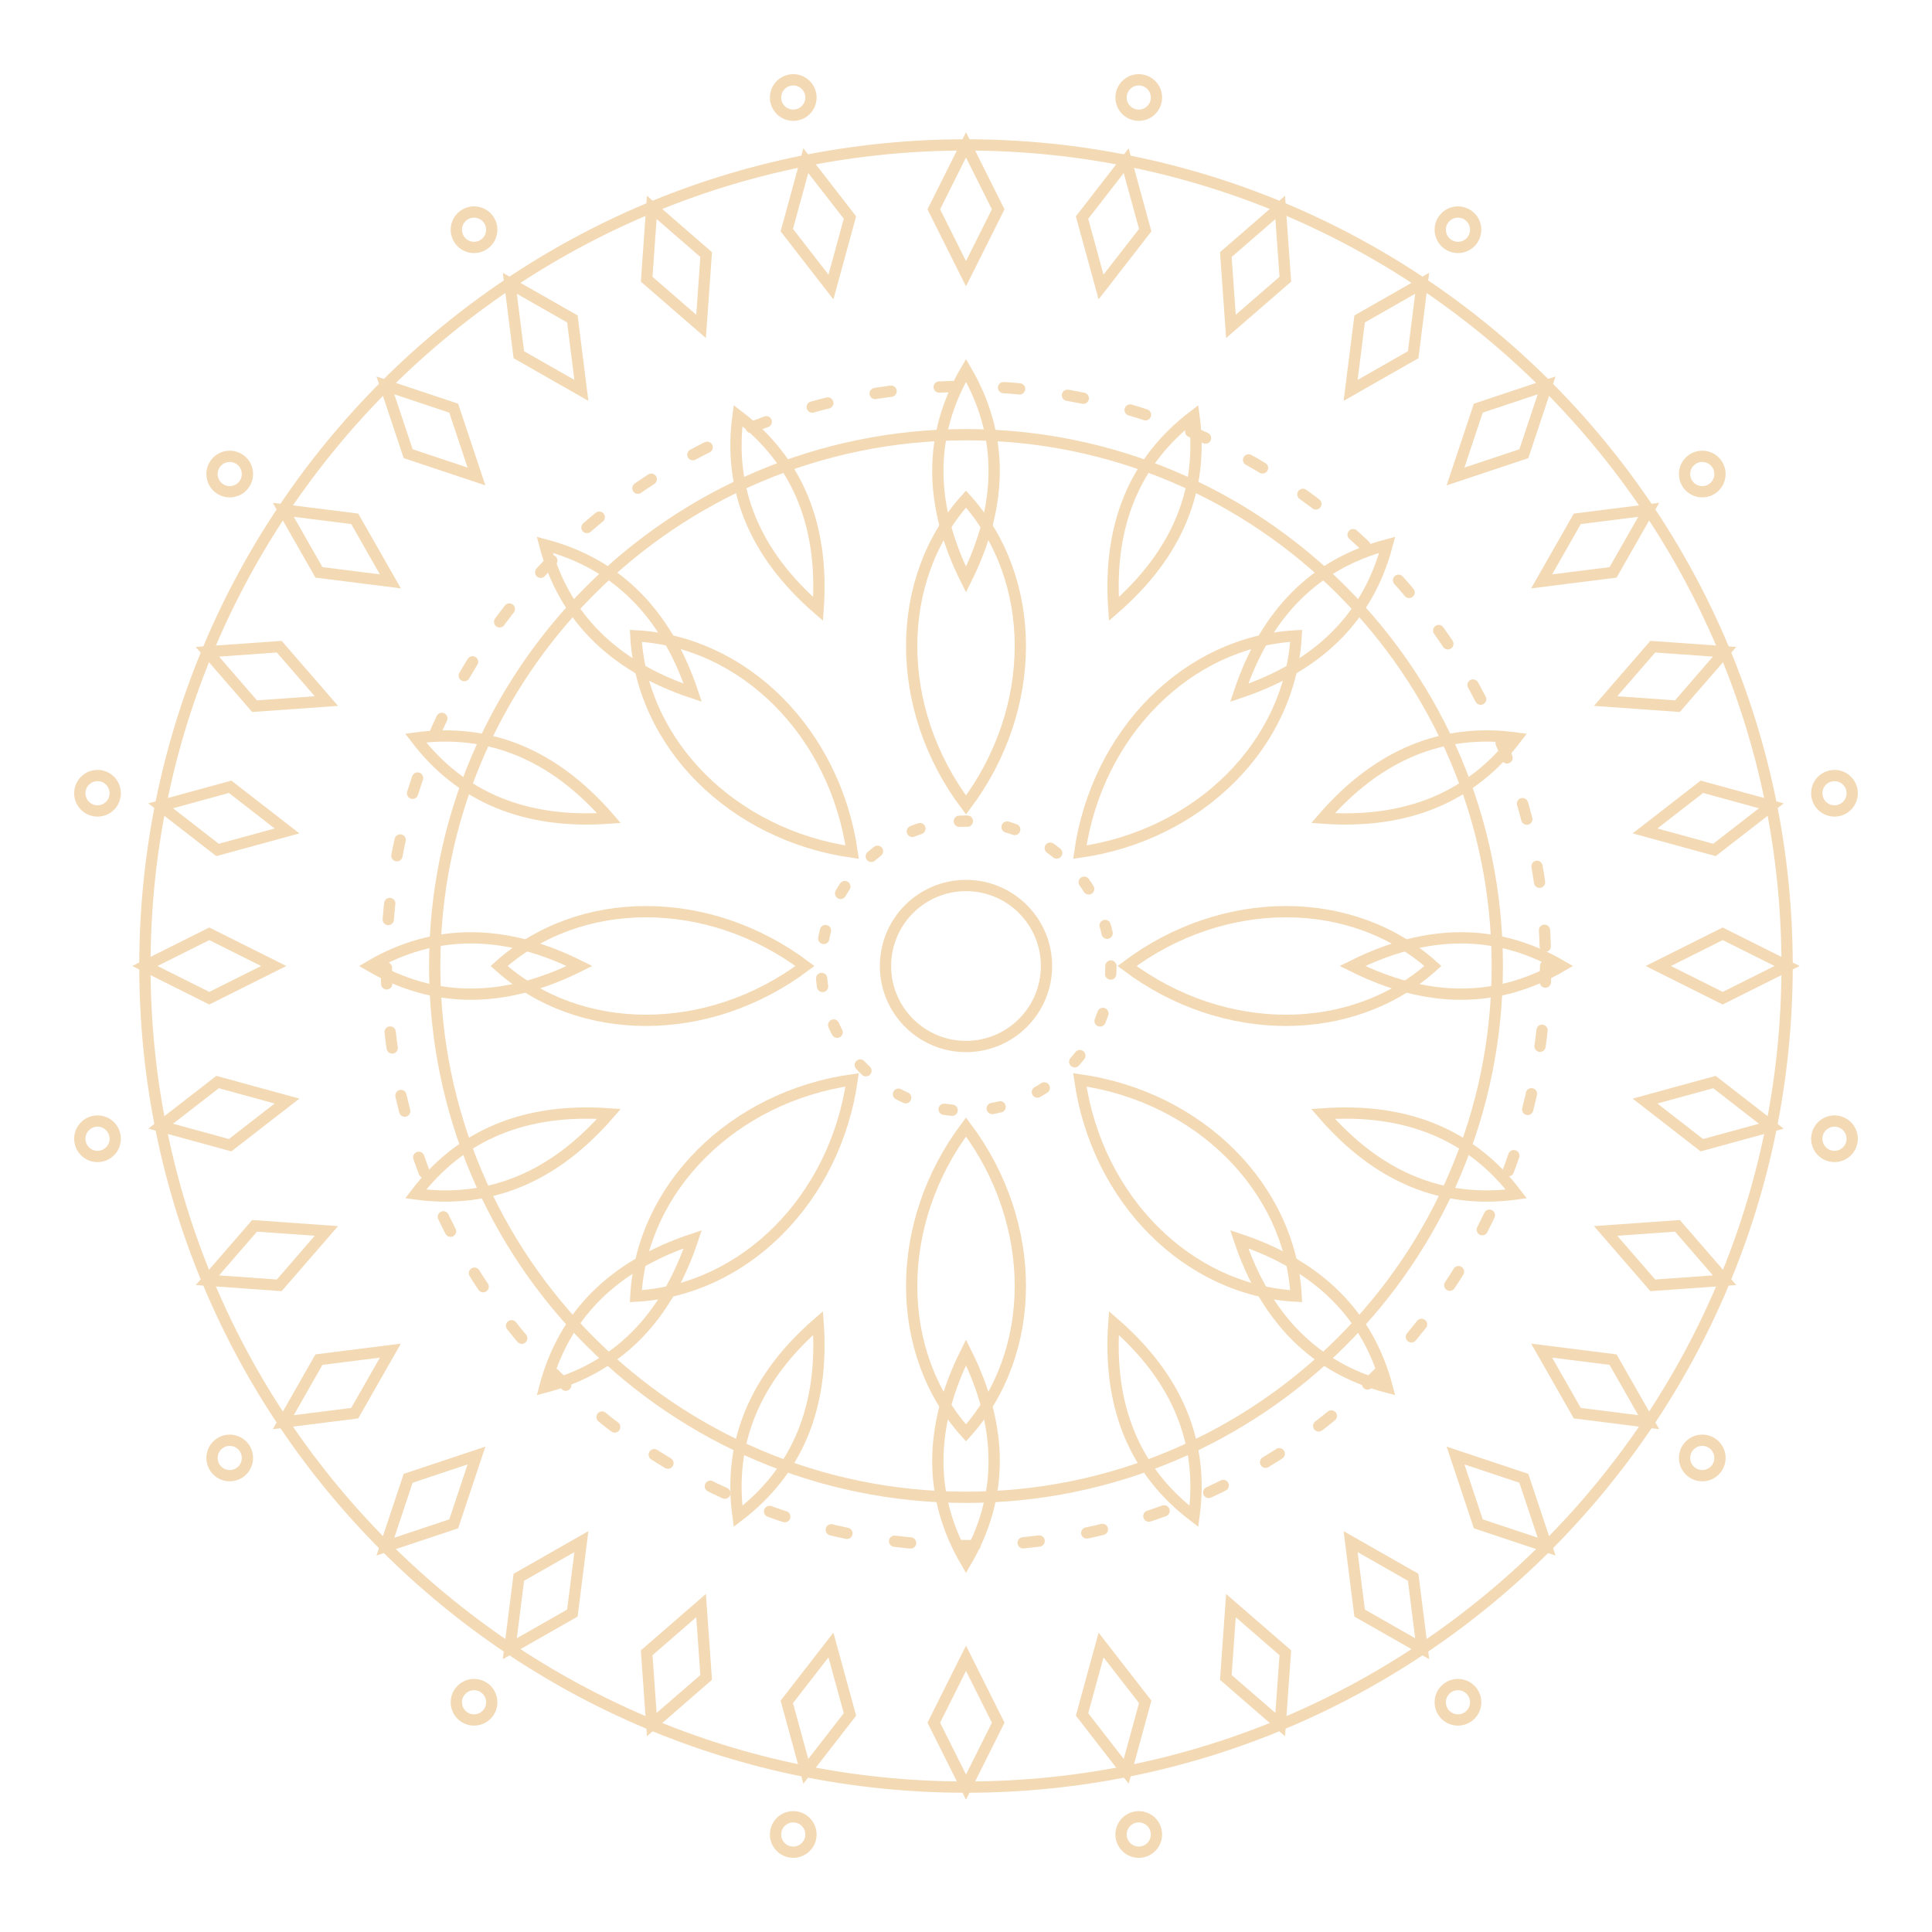
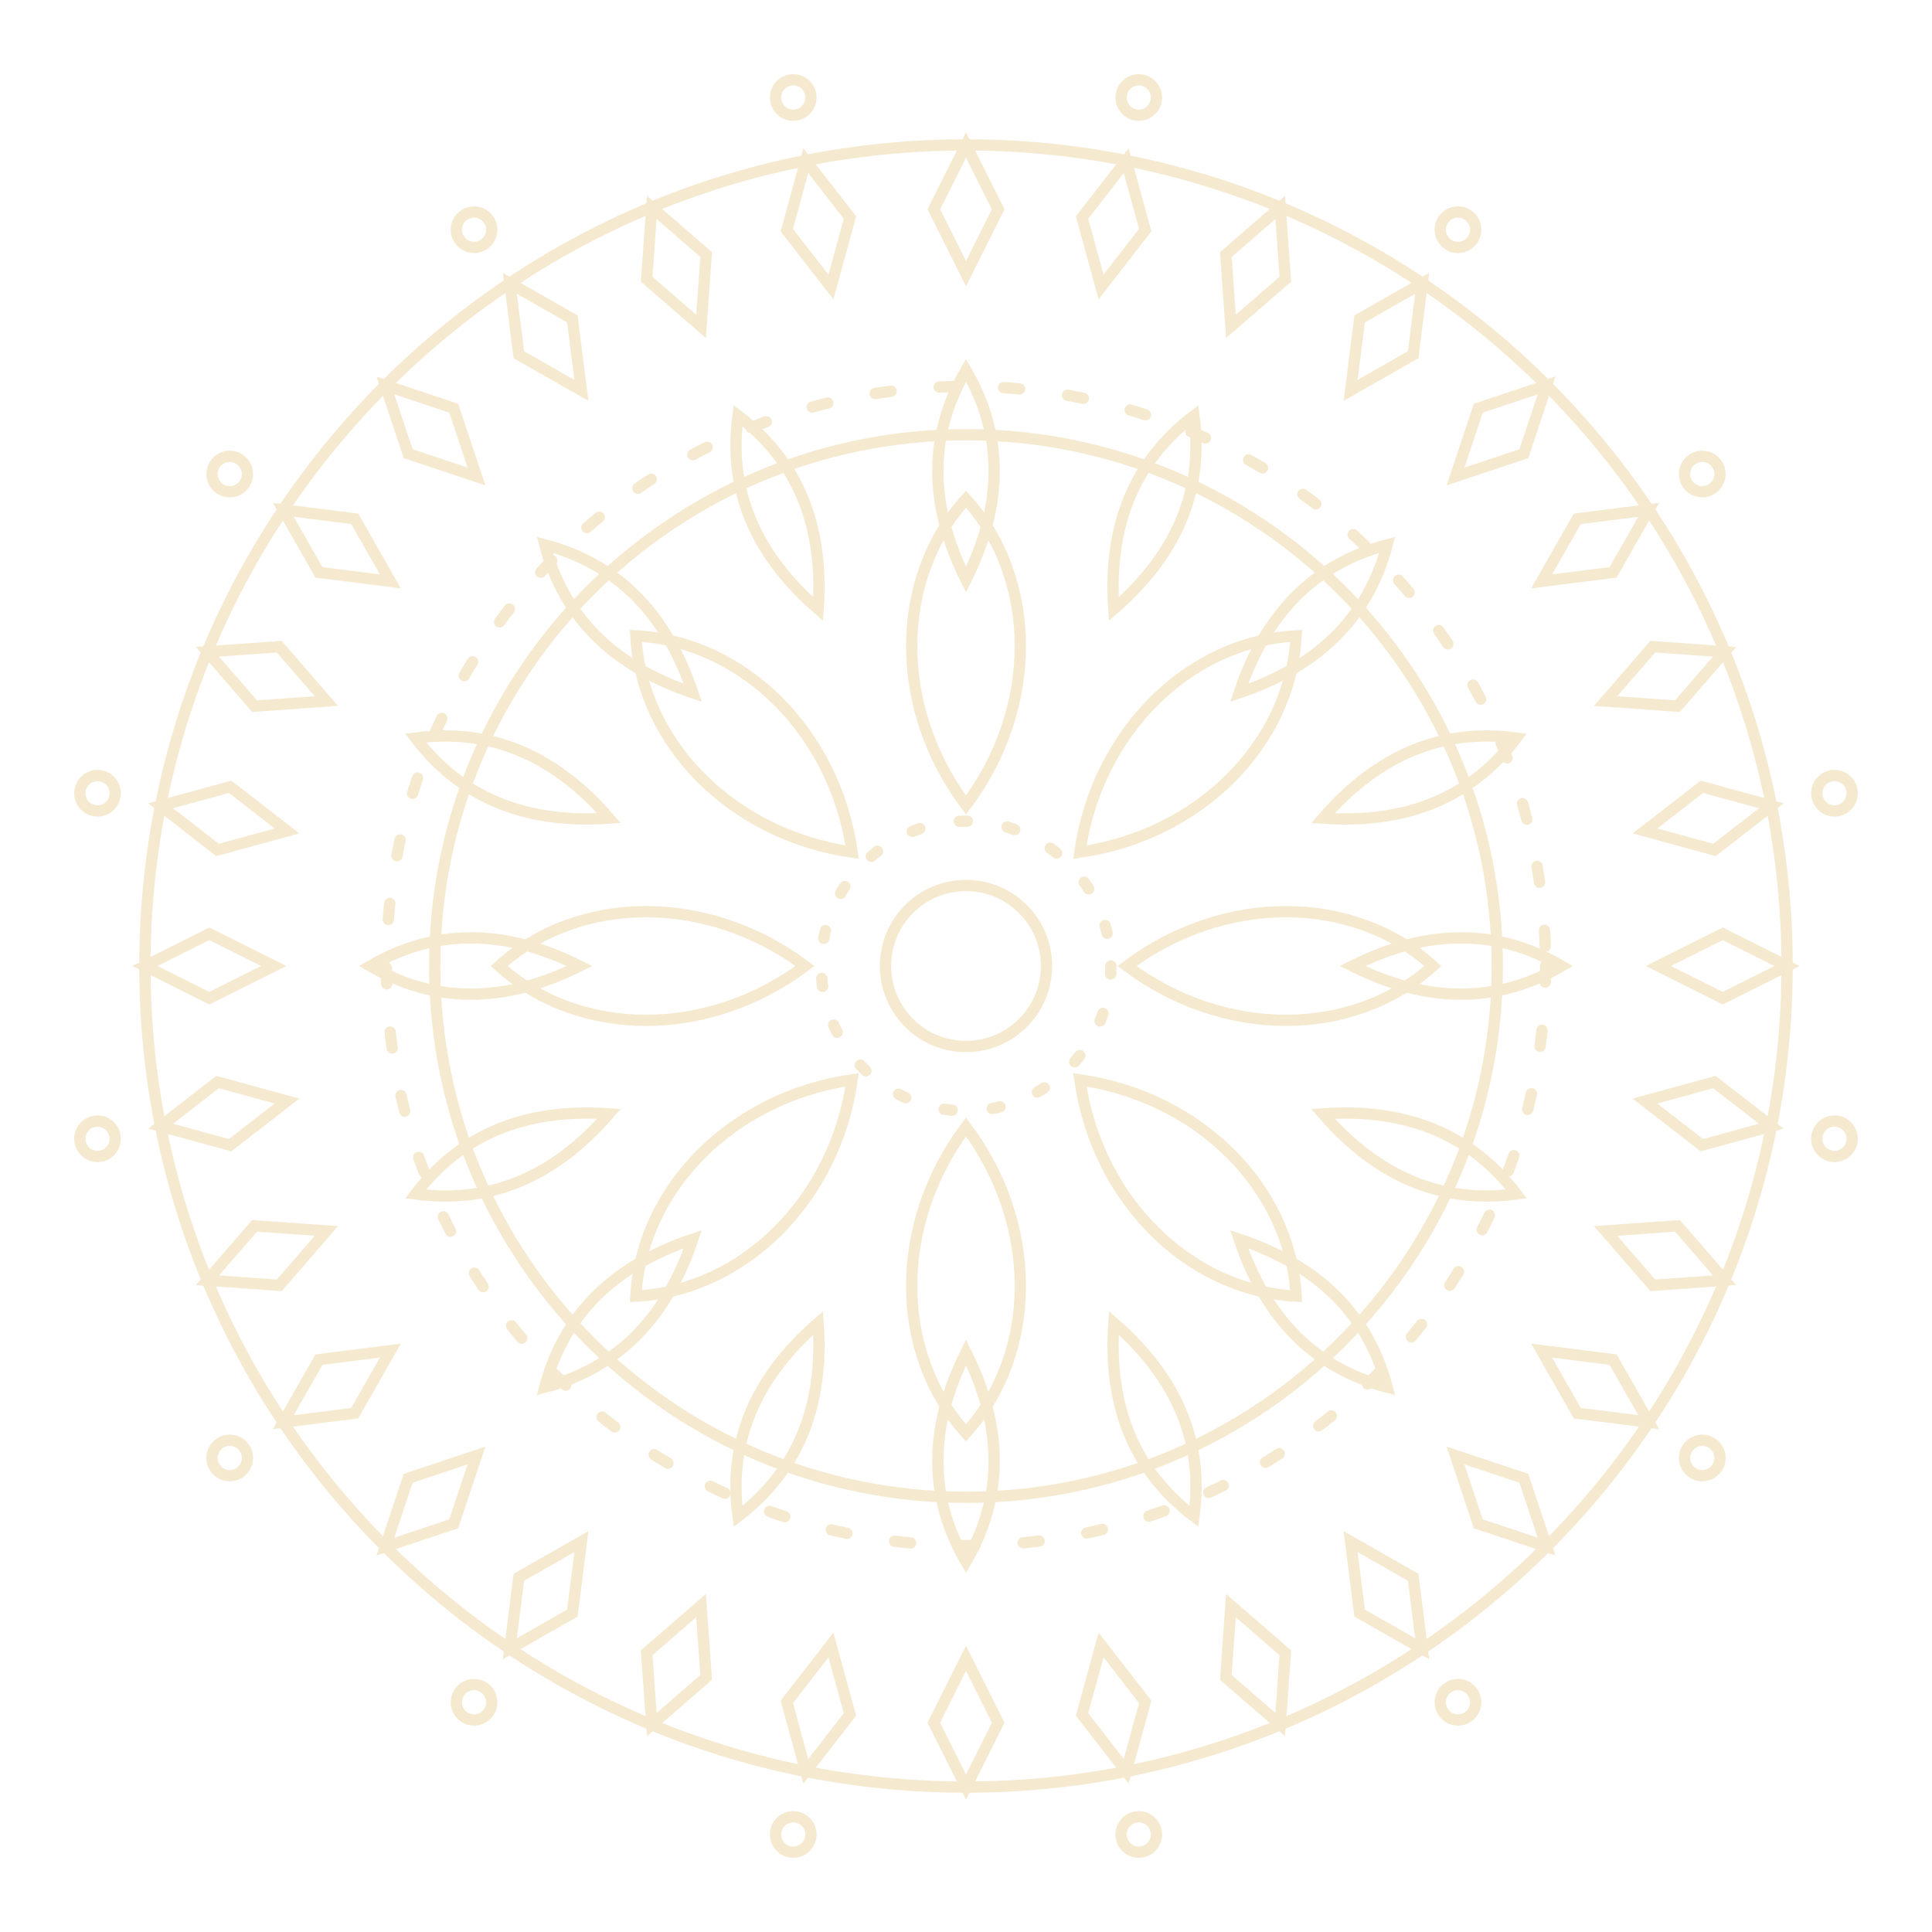
- <svg xmlns="http://www.w3.org/2000/svg" viewBox="0 0 240 240" fill="none" stroke="#f3d9b4" stroke-width="1.4" stroke-linecap="round">
+ <svg xmlns="http://www.w3.org/2000/svg" viewBox="0 0 240 240" fill="none" stroke="#f5e9d0" stroke-width="1.4" stroke-linecap="round">
  <circle cx="120" cy="120" r="10" />
  <circle cx="120" cy="120" r="18" stroke-dasharray="1 5" />
  <path d="M120 100 C129 88 129 72 120 62 C111 72 111 88 120 100Z" transform="rotate(0 120 120)" />
  <path d="M120 100 C129 88 129 72 120 62 C111 72 111 88 120 100Z" transform="rotate(45 120 120)" />
  <path d="M120 100 C129 88 129 72 120 62 C111 72 111 88 120 100Z" transform="rotate(90 120 120)" />
  <path d="M120 100 C129 88 129 72 120 62 C111 72 111 88 120 100Z" transform="rotate(135 120 120)" />
  <path d="M120 100 C129 88 129 72 120 62 C111 72 111 88 120 100Z" transform="rotate(180 120 120)" />
  <path d="M120 100 C129 88 129 72 120 62 C111 72 111 88 120 100Z" transform="rotate(225 120 120)" />
  <path d="M120 100 C129 88 129 72 120 62 C111 72 111 88 120 100Z" transform="rotate(270 120 120)" />
  <path d="M120 100 C129 88 129 72 120 62 C111 72 111 88 120 100Z" transform="rotate(315 120 120)" />
  <circle cx="120" cy="120" r="66" />
  <circle cx="120" cy="120" r="72" stroke-dasharray="2 6" />
  <path d="M120 46 q7 12 0 26 q-7 -14 0 -26z" transform="rotate(0.0 120 120)" />
  <circle cx="120" cy="10" r="2.2" transform="rotate(11.25 120 120)" />
  <path d="M120 46 q7 12 0 26 q-7 -14 0 -26z" transform="rotate(22.5 120 120)" />
  <circle cx="120" cy="10" r="2.2" transform="rotate(33.75 120 120)" />
  <path d="M120 46 q7 12 0 26 q-7 -14 0 -26z" transform="rotate(45.0 120 120)" />
  <circle cx="120" cy="10" r="2.2" transform="rotate(56.25 120 120)" />
  <path d="M120 46 q7 12 0 26 q-7 -14 0 -26z" transform="rotate(67.5 120 120)" />
  <circle cx="120" cy="10" r="2.2" transform="rotate(78.75 120 120)" />
  <path d="M120 46 q7 12 0 26 q-7 -14 0 -26z" transform="rotate(90.0 120 120)" />
  <circle cx="120" cy="10" r="2.2" transform="rotate(101.25 120 120)" />
  <path d="M120 46 q7 12 0 26 q-7 -14 0 -26z" transform="rotate(112.5 120 120)" />
  <circle cx="120" cy="10" r="2.2" transform="rotate(123.75 120 120)" />
  <path d="M120 46 q7 12 0 26 q-7 -14 0 -26z" transform="rotate(135.0 120 120)" />
  <circle cx="120" cy="10" r="2.2" transform="rotate(146.25 120 120)" />
  <path d="M120 46 q7 12 0 26 q-7 -14 0 -26z" transform="rotate(157.5 120 120)" />
  <circle cx="120" cy="10" r="2.2" transform="rotate(168.75 120 120)" />
  <path d="M120 46 q7 12 0 26 q-7 -14 0 -26z" transform="rotate(180.0 120 120)" />
  <circle cx="120" cy="10" r="2.2" transform="rotate(191.25 120 120)" />
  <path d="M120 46 q7 12 0 26 q-7 -14 0 -26z" transform="rotate(202.5 120 120)" />
  <circle cx="120" cy="10" r="2.2" transform="rotate(213.75 120 120)" />
  <path d="M120 46 q7 12 0 26 q-7 -14 0 -26z" transform="rotate(225.0 120 120)" />
  <circle cx="120" cy="10" r="2.2" transform="rotate(236.25 120 120)" />
  <path d="M120 46 q7 12 0 26 q-7 -14 0 -26z" transform="rotate(247.5 120 120)" />
  <circle cx="120" cy="10" r="2.2" transform="rotate(258.75 120 120)" />
  <path d="M120 46 q7 12 0 26 q-7 -14 0 -26z" transform="rotate(270.0 120 120)" />
  <circle cx="120" cy="10" r="2.2" transform="rotate(281.25 120 120)" />
  <path d="M120 46 q7 12 0 26 q-7 -14 0 -26z" transform="rotate(292.5 120 120)" />
  <circle cx="120" cy="10" r="2.2" transform="rotate(303.75 120 120)" />
  <path d="M120 46 q7 12 0 26 q-7 -14 0 -26z" transform="rotate(315.0 120 120)" />
  <circle cx="120" cy="10" r="2.2" transform="rotate(326.25 120 120)" />
  <path d="M120 46 q7 12 0 26 q-7 -14 0 -26z" transform="rotate(337.5 120 120)" />
  <circle cx="120" cy="10" r="2.2" transform="rotate(348.75 120 120)" />
  <circle cx="120" cy="120" r="102" />
  <path d="M120 18 l4 8 l-4 8 l-4 -8z" transform="rotate(0.0 120 120)" />
  <path d="M120 18 l4 8 l-4 8 l-4 -8z" transform="rotate(11.25 120 120)" />
  <path d="M120 18 l4 8 l-4 8 l-4 -8z" transform="rotate(22.5 120 120)" />
  <path d="M120 18 l4 8 l-4 8 l-4 -8z" transform="rotate(33.75 120 120)" />
  <path d="M120 18 l4 8 l-4 8 l-4 -8z" transform="rotate(45.0 120 120)" />
  <path d="M120 18 l4 8 l-4 8 l-4 -8z" transform="rotate(56.25 120 120)" />
  <path d="M120 18 l4 8 l-4 8 l-4 -8z" transform="rotate(67.5 120 120)" />
  <path d="M120 18 l4 8 l-4 8 l-4 -8z" transform="rotate(78.75 120 120)" />
  <path d="M120 18 l4 8 l-4 8 l-4 -8z" transform="rotate(90.0 120 120)" />
  <path d="M120 18 l4 8 l-4 8 l-4 -8z" transform="rotate(101.25 120 120)" />
  <path d="M120 18 l4 8 l-4 8 l-4 -8z" transform="rotate(112.5 120 120)" />
  <path d="M120 18 l4 8 l-4 8 l-4 -8z" transform="rotate(123.75 120 120)" />
  <path d="M120 18 l4 8 l-4 8 l-4 -8z" transform="rotate(135.0 120 120)" />
  <path d="M120 18 l4 8 l-4 8 l-4 -8z" transform="rotate(146.25 120 120)" />
  <path d="M120 18 l4 8 l-4 8 l-4 -8z" transform="rotate(157.5 120 120)" />
  <path d="M120 18 l4 8 l-4 8 l-4 -8z" transform="rotate(168.75 120 120)" />
  <path d="M120 18 l4 8 l-4 8 l-4 -8z" transform="rotate(180.0 120 120)" />
  <path d="M120 18 l4 8 l-4 8 l-4 -8z" transform="rotate(191.25 120 120)" />
  <path d="M120 18 l4 8 l-4 8 l-4 -8z" transform="rotate(202.5 120 120)" />
  <path d="M120 18 l4 8 l-4 8 l-4 -8z" transform="rotate(213.75 120 120)" />
  <path d="M120 18 l4 8 l-4 8 l-4 -8z" transform="rotate(225.0 120 120)" />
  <path d="M120 18 l4 8 l-4 8 l-4 -8z" transform="rotate(236.25 120 120)" />
  <path d="M120 18 l4 8 l-4 8 l-4 -8z" transform="rotate(247.5 120 120)" />
  <path d="M120 18 l4 8 l-4 8 l-4 -8z" transform="rotate(258.75 120 120)" />
  <path d="M120 18 l4 8 l-4 8 l-4 -8z" transform="rotate(270.0 120 120)" />
  <path d="M120 18 l4 8 l-4 8 l-4 -8z" transform="rotate(281.25 120 120)" />
  <path d="M120 18 l4 8 l-4 8 l-4 -8z" transform="rotate(292.5 120 120)" />
  <path d="M120 18 l4 8 l-4 8 l-4 -8z" transform="rotate(303.75 120 120)" />
  <path d="M120 18 l4 8 l-4 8 l-4 -8z" transform="rotate(315.0 120 120)" />
  <path d="M120 18 l4 8 l-4 8 l-4 -8z" transform="rotate(326.25 120 120)" />
  <path d="M120 18 l4 8 l-4 8 l-4 -8z" transform="rotate(337.5 120 120)" />
  <path d="M120 18 l4 8 l-4 8 l-4 -8z" transform="rotate(348.75 120 120)" />
</svg>
